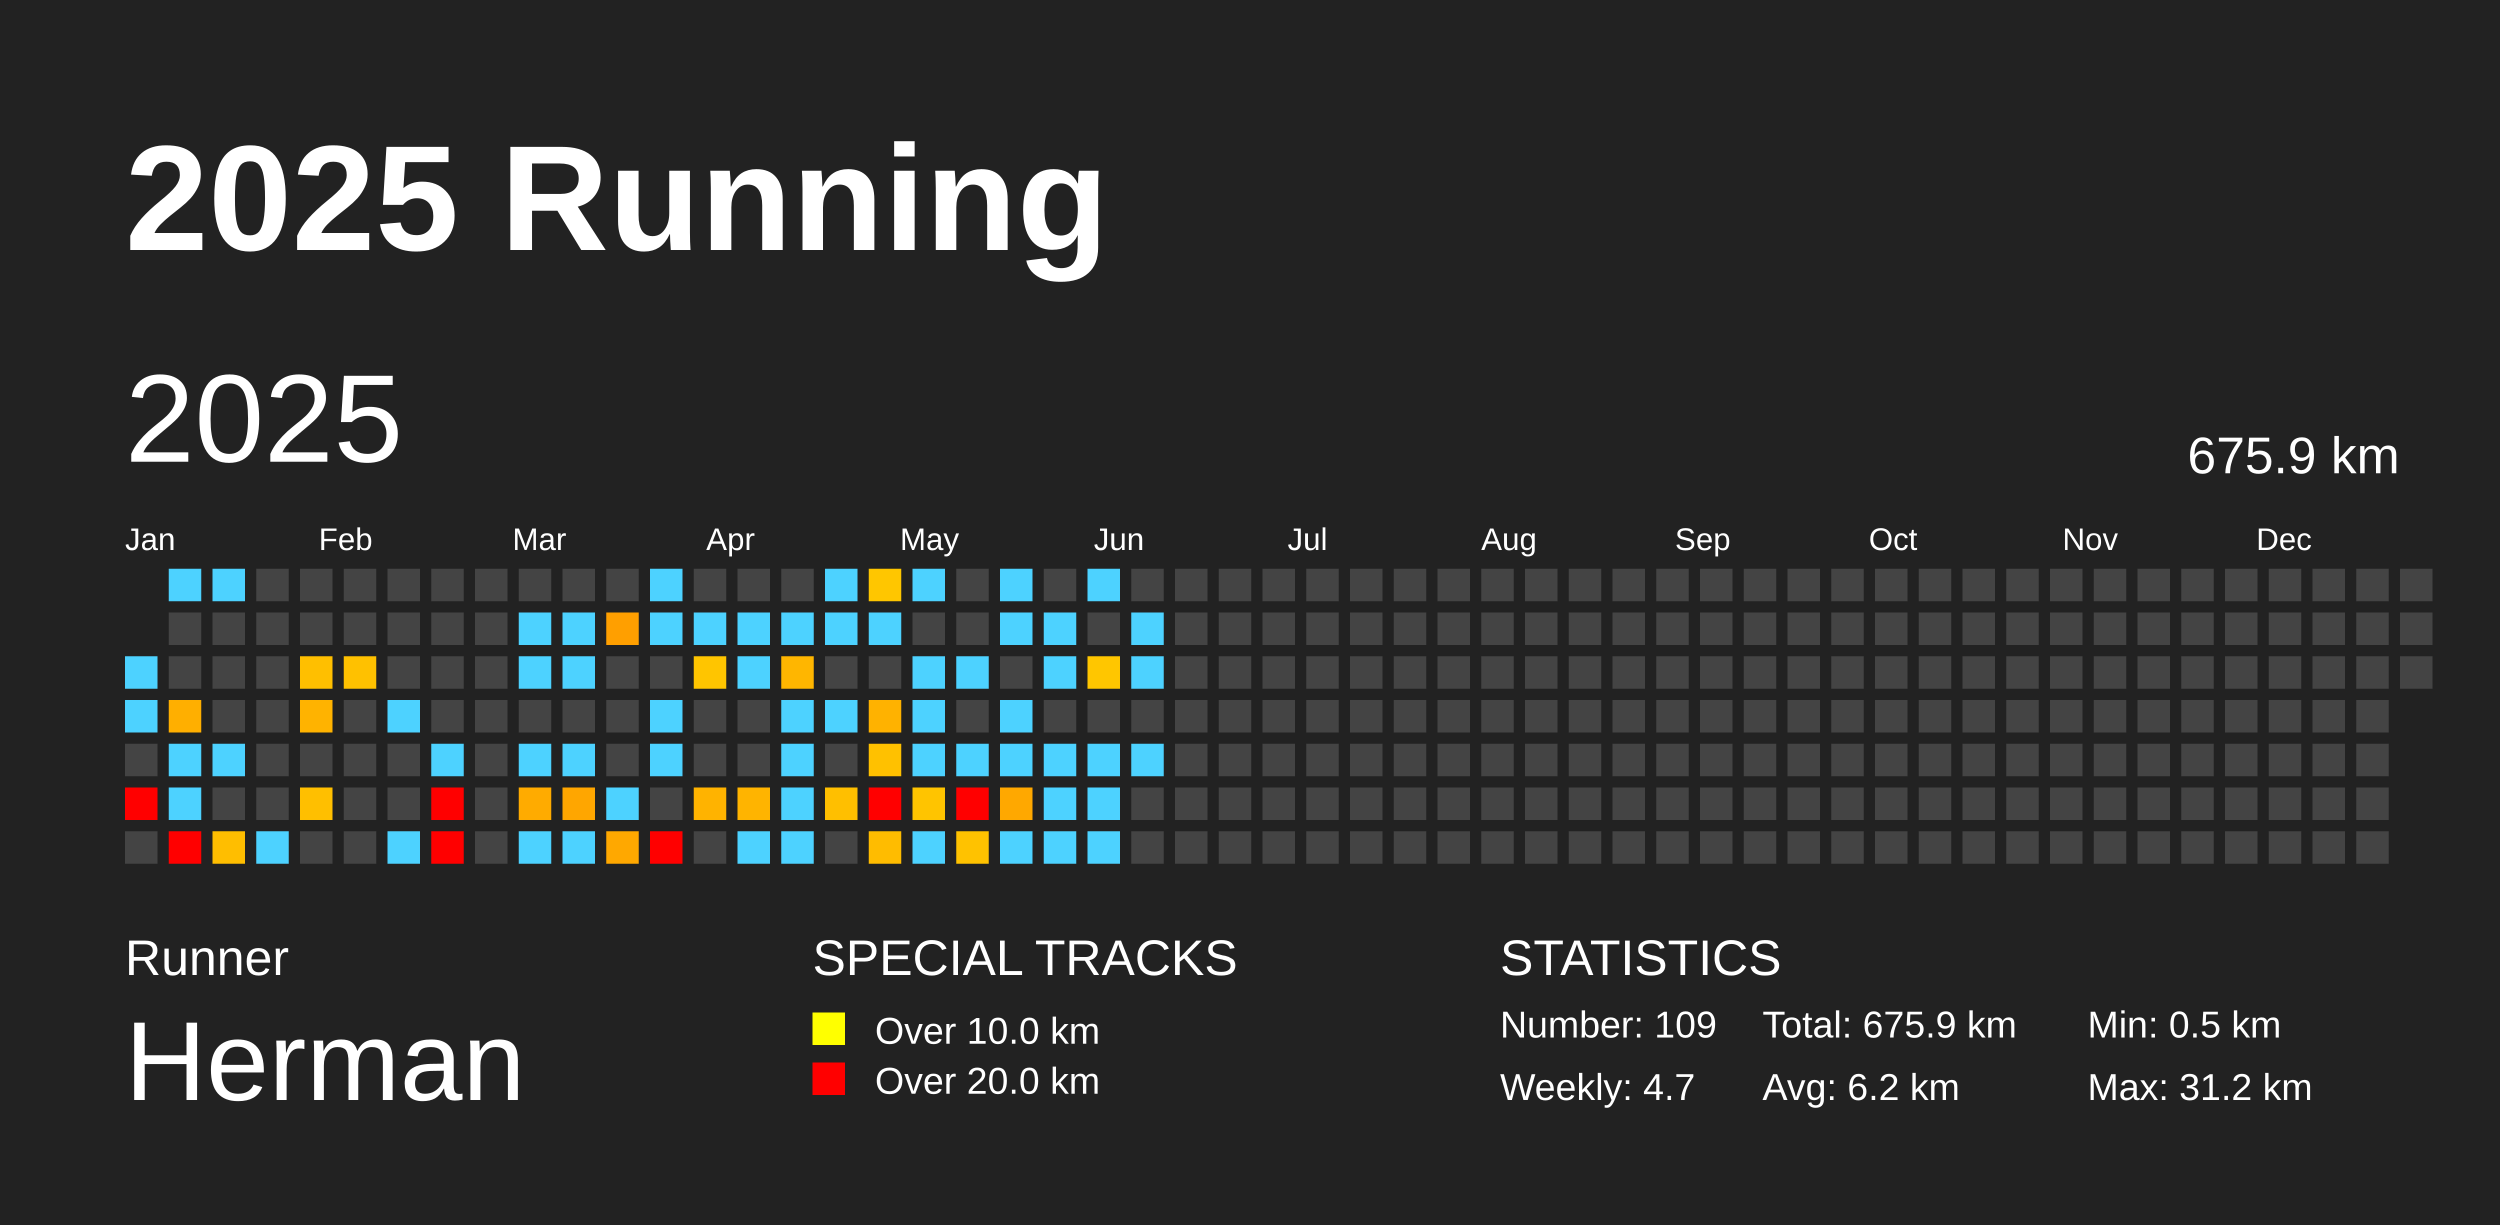
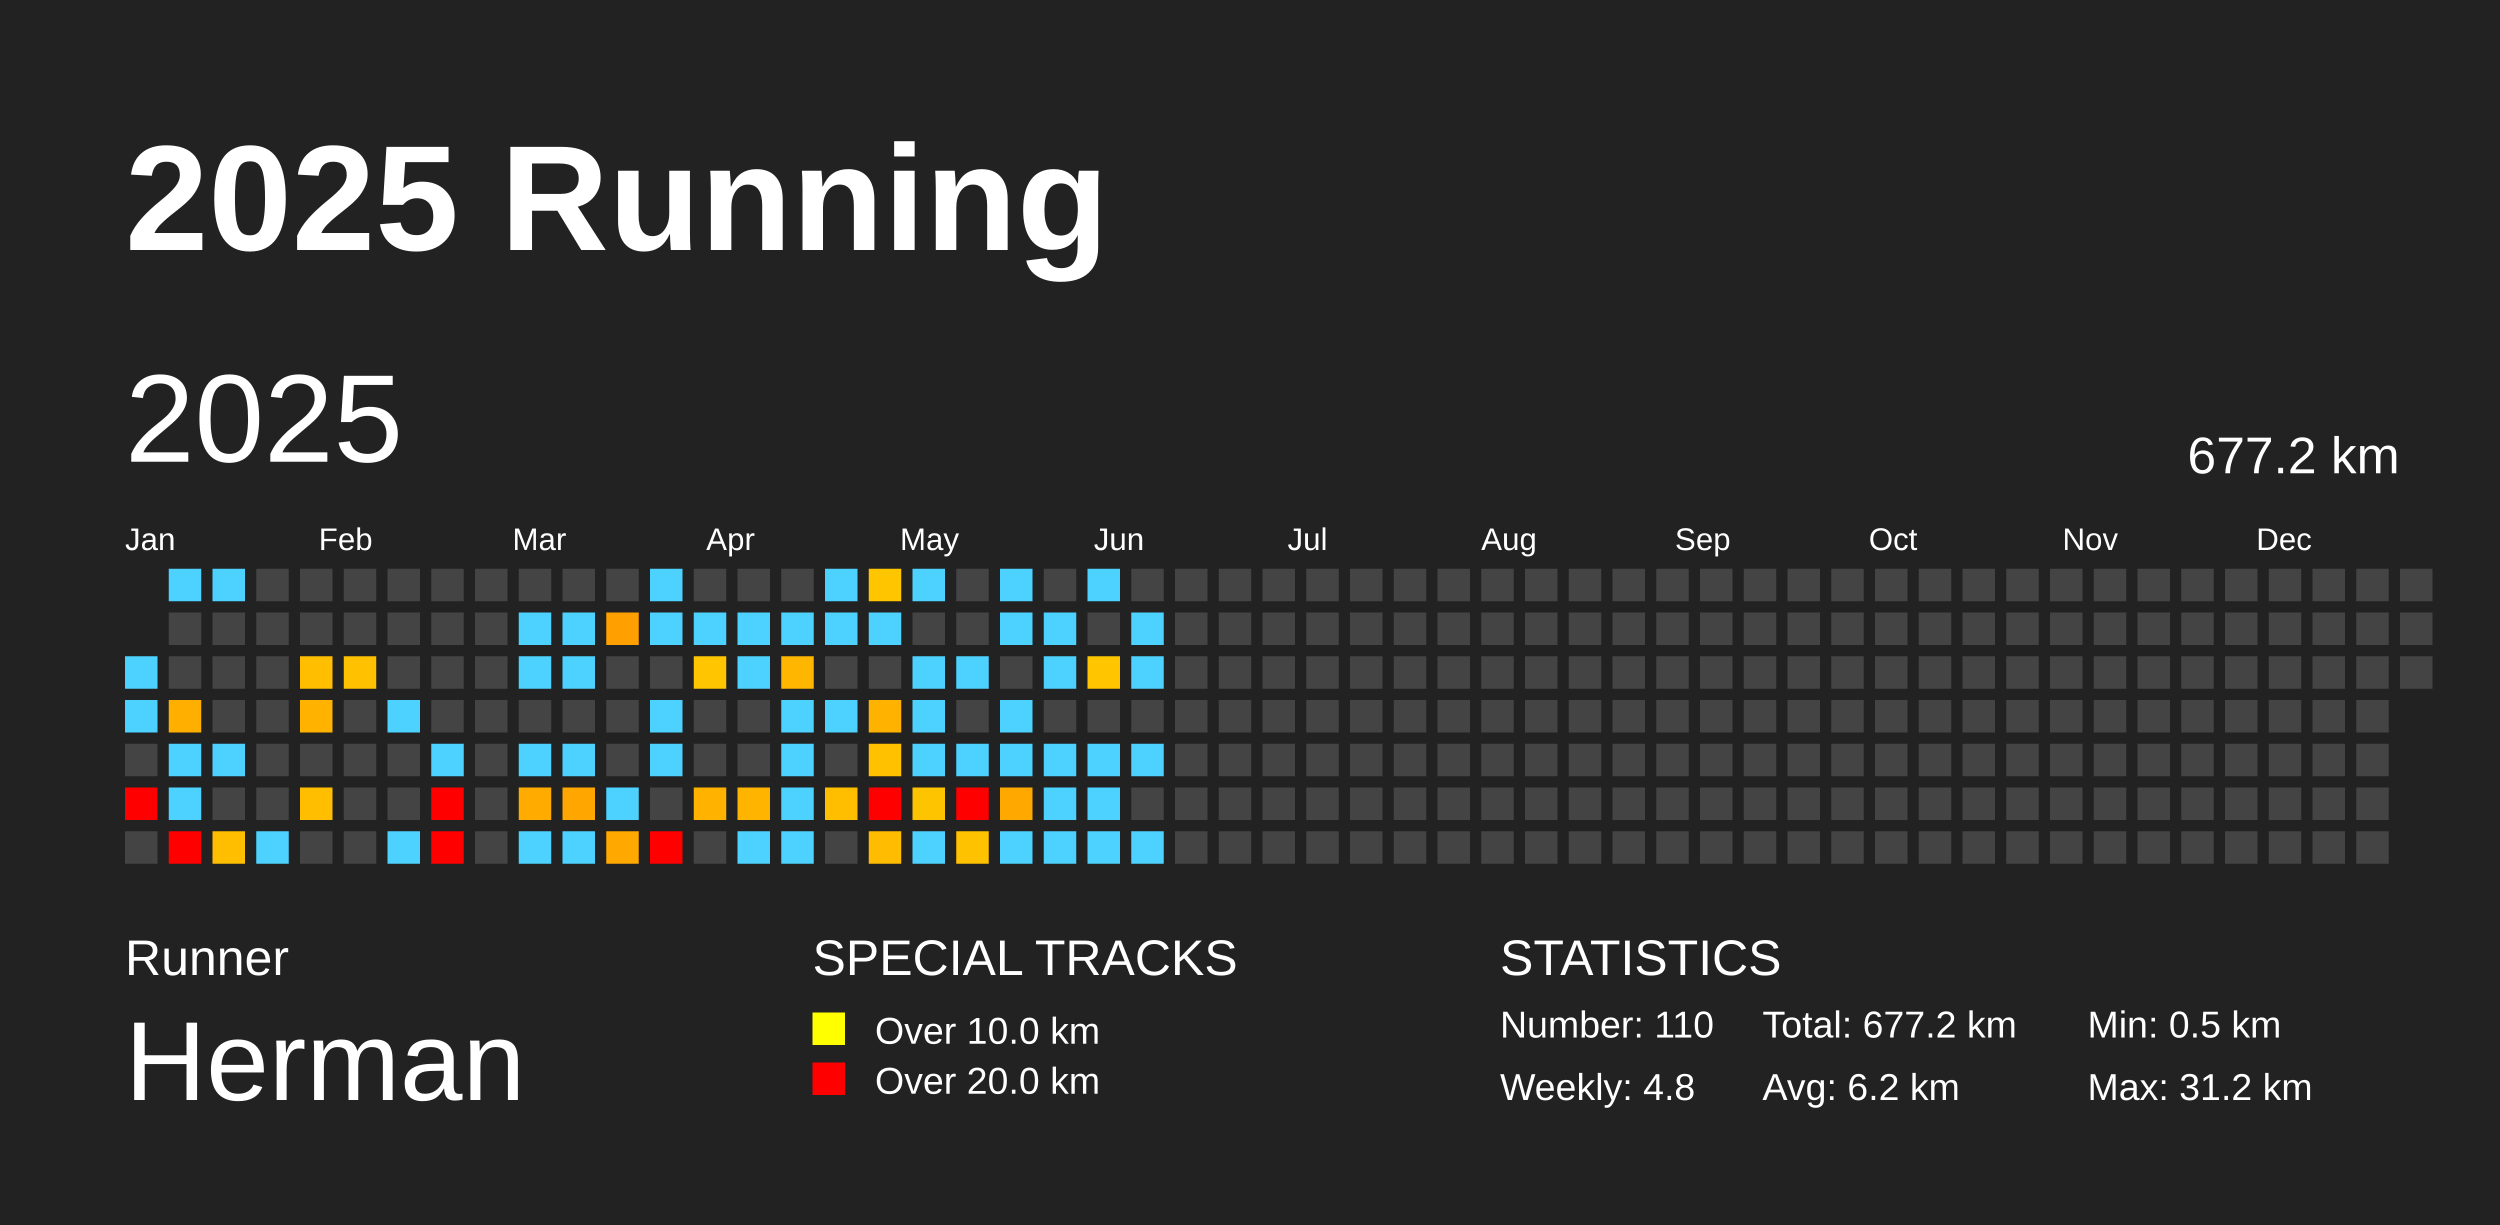
<svg xmlns="http://www.w3.org/2000/svg" baseProfile="full" height="98mm" version="1.1" viewBox="0,0,200,98" width="200mm">
  <defs />
  <rect fill="#222222" height="98" width="200" x="0" y="0" />
  <text fill="#FFFFFF" style="font-size:12px; font-family:Arial; font-weight:bold;" x="10" y="20">2025 Running</text>
  <text fill="#FFFFFF" style="font-size:4px; font-family:Arial" x="10" y="78">Runner</text>
  <text fill="#FFFFFF" style="font-size:9px; font-family:Arial" x="10" y="88">Herman</text>
  <text fill="#FFFFFF" style="font-size:4px; font-family:Arial" x="65" y="78">SPECIAL TRACKS</text>
  <rect fill="yellow" height="2.6" width="2.6" x="65" y="81" />
  <text fill="#FFFFFF" style="font-size:3px; font-family:Arial" x="70" y="83.5">Over 10.0 km</text>
  <rect fill="red" height="2.6" width="2.6" x="65" y="85" />
  <text fill="#FFFFFF" style="font-size:3px; font-family:Arial" x="70" y="87.5">Over 20.0 km</text>
  <text fill="#FFFFFF" style="font-size:4px; font-family:Arial" x="120" y="78">STATISTICS</text>
-   <text fill="#FFFFFF" style="font-size:3px; font-family:Arial" x="120" y="83">Number: 109</text>
-   <text fill="#FFFFFF" style="font-size:3px; font-family:Arial" x="120" y="88">Weekly: 4.7</text>
-   <text fill="#FFFFFF" style="font-size:3px; font-family:Arial" x="141" y="83">Total: 675.9 km</text>
+   <text fill="#FFFFFF" style="font-size:3px; font-family:Arial" x="120" y="83">Number: 110</text>
+   <text fill="#FFFFFF" style="font-size:3px; font-family:Arial" x="120" y="88">Weekly: 4.8</text>
+   <text fill="#FFFFFF" style="font-size:3px; font-family:Arial" x="141" y="83">Total: 677.2 km</text>
  <text fill="#FFFFFF" style="font-size:3px; font-family:Arial" x="141" y="88">Avg: 6.2 km</text>
  <text fill="#FFFFFF" style="font-size:3px; font-family:Arial" x="167" y="83">Min: 0.5 km</text>
  <text fill="#FFFFFF" style="font-size:3px; font-family:Arial" x="167" y="88">Max: 31.2 km</text>
  <text dominant-baseline="hanging" fill="#FFFFFF" style="font-size:10.0px; font-family:Arial;" x="10" y="30">2025</text>
-   <text dominant-baseline="hanging" fill="#FFFFFF" style="font-size:4.125px; font-family:Arial;" x="175" y="35">675.9 km</text>
+   <text dominant-baseline="hanging" fill="#FFFFFF" style="font-size:4.125px; font-family:Arial;" x="175" y="35">677.2 km</text>
  <text fill="#FFFFFF" style="font-size:2.5px; font-family:Arial" x="10.0" y="44">Jan</text>
  <text fill="#FFFFFF" style="font-size:2.5px; font-family:Arial" x="25.5" y="44">Feb</text>
  <text fill="#FFFFFF" style="font-size:2.5px; font-family:Arial" x="41.0" y="44">Mar</text>
  <text fill="#FFFFFF" style="font-size:2.5px; font-family:Arial" x="56.5" y="44">Apr</text>
  <text fill="#FFFFFF" style="font-size:2.5px; font-family:Arial" x="72.0" y="44">May</text>
  <text fill="#FFFFFF" style="font-size:2.5px; font-family:Arial" x="87.5" y="44">Jun</text>
  <text fill="#FFFFFF" style="font-size:2.5px; font-family:Arial" x="103.0" y="44">Jul</text>
  <text fill="#FFFFFF" style="font-size:2.5px; font-family:Arial" x="118.5" y="44">Aug</text>
  <text fill="#FFFFFF" style="font-size:2.5px; font-family:Arial" x="134.0" y="44">Sep</text>
  <text fill="#FFFFFF" style="font-size:2.5px; font-family:Arial" x="149.5" y="44">Oct</text>
  <text fill="#FFFFFF" style="font-size:2.5px; font-family:Arial" x="165.0" y="44">Nov</text>
  <text fill="#FFFFFF" style="font-size:2.5px; font-family:Arial" x="180.5" y="44">Dec</text>
  <rect fill="#4dd2ff" height="2.6" width="2.6" x="10.0" y="52.5" />
  <rect fill="#4dd2ff" height="2.6" width="2.6" x="10.0" y="56.0" />
  <rect fill="#444444" height="2.6" width="2.6" x="10.0" y="59.5" />
  <rect fill="red" height="2.6" width="2.6" x="10.0" y="63.0" />
  <rect fill="#444444" height="2.6" width="2.6" x="10.0" y="66.5" />
  <rect fill="#4dd2ff" height="2.6" width="2.6" x="13.5" y="45.5" />
  <rect fill="#444444" height="2.6" width="2.6" x="13.5" y="49.0" />
  <rect fill="#444444" height="2.6" width="2.6" x="13.5" y="52.5" />
  <rect fill="#ffaf00" height="2.6" width="2.6" x="13.5" y="56.0" />
  <rect fill="#4dd2ff" height="2.6" width="2.6" x="13.5" y="59.5" />
  <rect fill="#4dd2ff" height="2.6" width="2.6" x="13.5" y="63.0" />
  <rect fill="red" height="2.6" width="2.6" x="13.5" y="66.5" />
  <rect fill="#4dd2ff" height="2.6" width="2.6" x="17.0" y="45.5" />
  <rect fill="#444444" height="2.6" width="2.6" x="17.0" y="49.0" />
  <rect fill="#444444" height="2.6" width="2.6" x="17.0" y="52.5" />
  <rect fill="#444444" height="2.6" width="2.6" x="17.0" y="56.0" />
  <rect fill="#4dd2ff" height="2.6" width="2.6" x="17.0" y="59.5" />
  <rect fill="#444444" height="2.6" width="2.6" x="17.0" y="63.0" />
  <rect fill="#ffbe00" height="2.6" width="2.6" x="17.0" y="66.5" />
  <rect fill="#444444" height="2.6" width="2.6" x="20.5" y="45.5" />
  <rect fill="#444444" height="2.6" width="2.6" x="20.5" y="49.0" />
  <rect fill="#444444" height="2.6" width="2.6" x="20.5" y="52.5" />
  <rect fill="#444444" height="2.6" width="2.6" x="20.5" y="56.0" />
  <rect fill="#444444" height="2.6" width="2.6" x="20.5" y="59.5" />
  <rect fill="#444444" height="2.6" width="2.6" x="20.5" y="63.0" />
  <rect fill="#4dd2ff" height="2.6" width="2.6" x="20.5" y="66.5" />
  <rect fill="#444444" height="2.6" width="2.6" x="24.0" y="45.5" />
  <rect fill="#444444" height="2.6" width="2.6" x="24.0" y="49.0" />
  <rect fill="#ffbf00" height="2.6" width="2.6" x="24.0" y="52.5" />
  <rect fill="#ffb300" height="2.6" width="2.6" x="24.0" y="56.0" />
  <rect fill="#444444" height="2.6" width="2.6" x="24.0" y="59.5" />
  <rect fill="#ffbf00" height="2.6" width="2.6" x="24.0" y="63.0" />
  <rect fill="#444444" height="2.6" width="2.6" x="24.0" y="66.5" />
  <rect fill="#444444" height="2.6" width="2.6" x="27.5" y="45.5" />
  <rect fill="#444444" height="2.6" width="2.6" x="27.5" y="49.0" />
  <rect fill="#ffc100" height="2.6" width="2.6" x="27.5" y="52.5" />
  <rect fill="#444444" height="2.6" width="2.6" x="27.5" y="56.0" />
  <rect fill="#444444" height="2.6" width="2.6" x="27.5" y="59.5" />
  <rect fill="#444444" height="2.6" width="2.6" x="27.5" y="63.0" />
  <rect fill="#444444" height="2.6" width="2.6" x="27.5" y="66.5" />
  <rect fill="#444444" height="2.6" width="2.6" x="31.0" y="45.5" />
  <rect fill="#444444" height="2.6" width="2.6" x="31.0" y="49.0" />
  <rect fill="#444444" height="2.6" width="2.6" x="31.0" y="52.5" />
  <rect fill="#4dd2ff" height="2.6" width="2.6" x="31.0" y="56.0" />
  <rect fill="#444444" height="2.6" width="2.6" x="31.0" y="59.5" />
  <rect fill="#444444" height="2.6" width="2.6" x="31.0" y="63.0" />
  <rect fill="#4dd2ff" height="2.6" width="2.6" x="31.0" y="66.5" />
  <rect fill="#444444" height="2.6" width="2.6" x="34.5" y="45.5" />
  <rect fill="#444444" height="2.6" width="2.6" x="34.5" y="49.0" />
  <rect fill="#444444" height="2.6" width="2.6" x="34.5" y="52.5" />
  <rect fill="#444444" height="2.6" width="2.6" x="34.5" y="56.0" />
  <rect fill="#4dd2ff" height="2.6" width="2.6" x="34.5" y="59.5" />
  <rect fill="red" height="2.6" width="2.6" x="34.5" y="63.0" />
  <rect fill="red" height="2.6" width="2.6" x="34.5" y="66.5" />
  <rect fill="#444444" height="2.6" width="2.6" x="38.0" y="45.5" />
  <rect fill="#444444" height="2.6" width="2.6" x="38.0" y="49.0" />
  <rect fill="#444444" height="2.6" width="2.6" x="38.0" y="52.5" />
  <rect fill="#444444" height="2.6" width="2.6" x="38.0" y="56.0" />
  <rect fill="#444444" height="2.6" width="2.6" x="38.0" y="59.5" />
  <rect fill="#444444" height="2.6" width="2.6" x="38.0" y="63.0" />
  <rect fill="#444444" height="2.6" width="2.6" x="38.0" y="66.5" />
  <rect fill="#444444" height="2.6" width="2.6" x="41.5" y="45.5" />
  <rect fill="#4dd2ff" height="2.6" width="2.6" x="41.5" y="49.0" />
  <rect fill="#4dd2ff" height="2.6" width="2.6" x="41.5" y="52.5" />
  <rect fill="#444444" height="2.6" width="2.6" x="41.5" y="56.0" />
  <rect fill="#4dd2ff" height="2.6" width="2.6" x="41.5" y="59.5" />
  <rect fill="#ffab00" height="2.6" width="2.6" x="41.5" y="63.0" />
  <rect fill="#4dd2ff" height="2.6" width="2.6" x="41.5" y="66.5" />
  <rect fill="#444444" height="2.6" width="2.6" x="45.0" y="45.5" />
  <rect fill="#4dd2ff" height="2.6" width="2.6" x="45.0" y="49.0" />
  <rect fill="#4dd2ff" height="2.6" width="2.6" x="45.0" y="52.5" />
  <rect fill="#444444" height="2.6" width="2.6" x="45.0" y="56.0" />
  <rect fill="#4dd2ff" height="2.6" width="2.6" x="45.0" y="59.5" />
  <rect fill="#ffa600" height="2.6" width="2.6" x="45.0" y="63.0" />
  <rect fill="#4dd2ff" height="2.6" width="2.6" x="45.0" y="66.5" />
  <rect fill="#444444" height="2.6" width="2.6" x="48.5" y="45.5" />
  <rect fill="#ff9f00" height="2.6" width="2.6" x="48.5" y="49.0" />
  <rect fill="#444444" height="2.6" width="2.6" x="48.5" y="52.5" />
  <rect fill="#444444" height="2.6" width="2.6" x="48.5" y="56.0" />
  <rect fill="#444444" height="2.6" width="2.6" x="48.5" y="59.5" />
  <rect fill="#4dd2ff" height="2.6" width="2.6" x="48.5" y="63.0" />
  <rect fill="#ffa800" height="2.6" width="2.6" x="48.5" y="66.5" />
  <rect fill="#4dd2ff" height="2.6" width="2.6" x="52.0" y="45.5" />
  <rect fill="#4dd2ff" height="2.6" width="2.6" x="52.0" y="49.0" />
  <rect fill="#444444" height="2.6" width="2.6" x="52.0" y="52.5" />
  <rect fill="#4dd2ff" height="2.6" width="2.6" x="52.0" y="56.0" />
  <rect fill="#4dd2ff" height="2.6" width="2.6" x="52.0" y="59.5" />
  <rect fill="#444444" height="2.6" width="2.6" x="52.0" y="63.0" />
  <rect fill="red" height="2.6" width="2.6" x="52.0" y="66.5" />
  <rect fill="#444444" height="2.6" width="2.6" x="55.5" y="45.5" />
  <rect fill="#4dd2ff" height="2.6" width="2.6" x="55.5" y="49.0" />
  <rect fill="#ffc500" height="2.6" width="2.6" x="55.5" y="52.5" />
  <rect fill="#444444" height="2.6" width="2.6" x="55.5" y="56.0" />
  <rect fill="#444444" height="2.6" width="2.6" x="55.5" y="59.5" />
  <rect fill="#ffb300" height="2.6" width="2.6" x="55.5" y="63.0" />
  <rect fill="#444444" height="2.6" width="2.6" x="55.5" y="66.5" />
  <rect fill="#444444" height="2.6" width="2.6" x="59.0" y="45.5" />
  <rect fill="#4dd2ff" height="2.6" width="2.6" x="59.0" y="49.0" />
  <rect fill="#4dd2ff" height="2.6" width="2.6" x="59.0" y="52.5" />
  <rect fill="#444444" height="2.6" width="2.6" x="59.0" y="56.0" />
  <rect fill="#444444" height="2.6" width="2.6" x="59.0" y="59.5" />
  <rect fill="#ffb400" height="2.6" width="2.6" x="59.0" y="63.0" />
  <rect fill="#4dd2ff" height="2.6" width="2.6" x="59.0" y="66.5" />
  <rect fill="#444444" height="2.6" width="2.6" x="62.5" y="45.5" />
  <rect fill="#4dd2ff" height="2.6" width="2.6" x="62.5" y="49.0" />
  <rect fill="#ffb600" height="2.6" width="2.6" x="62.5" y="52.5" />
  <rect fill="#4dd2ff" height="2.6" width="2.6" x="62.5" y="56.0" />
  <rect fill="#4dd2ff" height="2.6" width="2.6" x="62.5" y="59.5" />
  <rect fill="#4dd2ff" height="2.6" width="2.6" x="62.5" y="63.0" />
  <rect fill="#4dd2ff" height="2.6" width="2.6" x="62.5" y="66.5" />
  <rect fill="#4dd2ff" height="2.6" width="2.6" x="66.0" y="45.5" />
  <rect fill="#4dd2ff" height="2.6" width="2.6" x="66.0" y="49.0" />
  <rect fill="#444444" height="2.6" width="2.6" x="66.0" y="52.5" />
  <rect fill="#4dd2ff" height="2.6" width="2.6" x="66.0" y="56.0" />
  <rect fill="#444444" height="2.6" width="2.6" x="66.0" y="59.5" />
  <rect fill="#ffbf00" height="2.6" width="2.6" x="66.0" y="63.0" />
  <rect fill="#444444" height="2.6" width="2.6" x="66.0" y="66.5" />
  <rect fill="#ffc600" height="2.6" width="2.6" x="69.5" y="45.5" />
  <rect fill="#4dd2ff" height="2.6" width="2.6" x="69.5" y="49.0" />
  <rect fill="#444444" height="2.6" width="2.6" x="69.5" y="52.5" />
  <rect fill="#ffb200" height="2.6" width="2.6" x="69.5" y="56.0" />
  <rect fill="#ffc100" height="2.6" width="2.6" x="69.5" y="59.5" />
  <rect fill="red" height="2.6" width="2.6" x="69.5" y="63.0" />
  <rect fill="#ffbc00" height="2.6" width="2.6" x="69.5" y="66.5" />
  <rect fill="#4dd2ff" height="2.6" width="2.6" x="73.0" y="45.5" />
  <rect fill="#444444" height="2.6" width="2.6" x="73.0" y="49.0" />
  <rect fill="#4dd2ff" height="2.6" width="2.6" x="73.0" y="52.5" />
  <rect fill="#4dd2ff" height="2.6" width="2.6" x="73.0" y="56.0" />
  <rect fill="#4dd2ff" height="2.6" width="2.6" x="73.0" y="59.5" />
  <rect fill="#ffc400" height="2.6" width="2.6" x="73.0" y="63.0" />
  <rect fill="#4dd2ff" height="2.6" width="2.6" x="73.0" y="66.5" />
  <rect fill="#444444" height="2.6" width="2.6" x="76.5" y="45.5" />
  <rect fill="#444444" height="2.6" width="2.6" x="76.5" y="49.0" />
  <rect fill="#4dd2ff" height="2.6" width="2.6" x="76.5" y="52.5" />
  <rect fill="#444444" height="2.6" width="2.6" x="76.5" y="56.0" />
  <rect fill="#4dd2ff" height="2.6" width="2.6" x="76.5" y="59.5" />
  <rect fill="red" height="2.6" width="2.6" x="76.5" y="63.0" />
  <rect fill="#ffc200" height="2.6" width="2.6" x="76.5" y="66.5" />
  <rect fill="#4dd2ff" height="2.6" width="2.6" x="80.0" y="45.5" />
  <rect fill="#4dd2ff" height="2.6" width="2.6" x="80.0" y="49.0" />
  <rect fill="#444444" height="2.6" width="2.6" x="80.0" y="52.5" />
  <rect fill="#4dd2ff" height="2.6" width="2.6" x="80.0" y="56.0" />
  <rect fill="#4dd2ff" height="2.6" width="2.6" x="80.0" y="59.5" />
  <rect fill="#ffa800" height="2.6" width="2.6" x="80.0" y="63.0" />
  <rect fill="#4dd2ff" height="2.6" width="2.6" x="80.0" y="66.5" />
  <rect fill="#444444" height="2.6" width="2.6" x="83.5" y="45.5" />
  <rect fill="#4dd2ff" height="2.6" width="2.6" x="83.5" y="49.0" />
  <rect fill="#4dd2ff" height="2.6" width="2.6" x="83.5" y="52.5" />
  <rect fill="#444444" height="2.6" width="2.6" x="83.5" y="56.0" />
  <rect fill="#4dd2ff" height="2.6" width="2.6" x="83.5" y="59.5" />
  <rect fill="#4dd2ff" height="2.6" width="2.6" x="83.5" y="63.0" />
  <rect fill="#4dd2ff" height="2.6" width="2.6" x="83.5" y="66.5" />
  <rect fill="#4dd2ff" height="2.6" width="2.6" x="87.0" y="45.5" />
  <rect fill="#444444" height="2.6" width="2.6" x="87.0" y="49.0" />
  <rect fill="#ffc600" height="2.6" width="2.6" x="87.0" y="52.5" />
  <rect fill="#444444" height="2.6" width="2.6" x="87.0" y="56.0" />
  <rect fill="#4dd2ff" height="2.6" width="2.6" x="87.0" y="59.5" />
  <rect fill="#4dd2ff" height="2.6" width="2.6" x="87.0" y="63.0" />
  <rect fill="#4dd2ff" height="2.6" width="2.6" x="87.0" y="66.5" />
  <rect fill="#444444" height="2.6" width="2.6" x="90.5" y="45.5" />
  <rect fill="#4dd2ff" height="2.6" width="2.6" x="90.5" y="49.0" />
  <rect fill="#4dd2ff" height="2.6" width="2.6" x="90.5" y="52.5" />
  <rect fill="#444444" height="2.6" width="2.6" x="90.5" y="56.0" />
  <rect fill="#4dd2ff" height="2.6" width="2.6" x="90.5" y="59.5" />
  <rect fill="#444444" height="2.6" width="2.6" x="90.5" y="63.0" />
-   <rect fill="#444444" height="2.6" width="2.6" x="90.5" y="66.5" />
+   <rect fill="#4dd2ff" height="2.6" width="2.6" x="90.5" y="66.5" />
  <rect fill="#444444" height="2.6" width="2.6" x="94.0" y="45.5" />
  <rect fill="#444444" height="2.6" width="2.6" x="94.0" y="49.0" />
  <rect fill="#444444" height="2.6" width="2.6" x="94.0" y="52.5" />
  <rect fill="#444444" height="2.6" width="2.6" x="94.0" y="56.0" />
  <rect fill="#444444" height="2.6" width="2.6" x="94.0" y="59.5" />
  <rect fill="#444444" height="2.6" width="2.6" x="94.0" y="63.0" />
  <rect fill="#444444" height="2.6" width="2.6" x="94.0" y="66.5" />
  <rect fill="#444444" height="2.6" width="2.6" x="97.5" y="45.5" />
  <rect fill="#444444" height="2.6" width="2.6" x="97.5" y="49.0" />
  <rect fill="#444444" height="2.6" width="2.6" x="97.5" y="52.5" />
  <rect fill="#444444" height="2.6" width="2.6" x="97.5" y="56.0" />
  <rect fill="#444444" height="2.6" width="2.6" x="97.5" y="59.5" />
  <rect fill="#444444" height="2.6" width="2.6" x="97.5" y="63.0" />
  <rect fill="#444444" height="2.6" width="2.6" x="97.5" y="66.5" />
  <rect fill="#444444" height="2.6" width="2.6" x="101.0" y="45.5" />
  <rect fill="#444444" height="2.6" width="2.6" x="101.0" y="49.0" />
  <rect fill="#444444" height="2.6" width="2.6" x="101.0" y="52.5" />
  <rect fill="#444444" height="2.6" width="2.6" x="101.0" y="56.0" />
  <rect fill="#444444" height="2.6" width="2.6" x="101.0" y="59.5" />
  <rect fill="#444444" height="2.6" width="2.6" x="101.0" y="63.0" />
  <rect fill="#444444" height="2.6" width="2.6" x="101.0" y="66.5" />
  <rect fill="#444444" height="2.6" width="2.6" x="104.5" y="45.5" />
  <rect fill="#444444" height="2.6" width="2.6" x="104.5" y="49.0" />
  <rect fill="#444444" height="2.6" width="2.6" x="104.5" y="52.5" />
  <rect fill="#444444" height="2.6" width="2.6" x="104.5" y="56.0" />
  <rect fill="#444444" height="2.6" width="2.6" x="104.5" y="59.5" />
  <rect fill="#444444" height="2.6" width="2.6" x="104.5" y="63.0" />
  <rect fill="#444444" height="2.6" width="2.6" x="104.5" y="66.5" />
  <rect fill="#444444" height="2.6" width="2.6" x="108.0" y="45.5" />
  <rect fill="#444444" height="2.6" width="2.6" x="108.0" y="49.0" />
  <rect fill="#444444" height="2.6" width="2.6" x="108.0" y="52.5" />
  <rect fill="#444444" height="2.6" width="2.6" x="108.0" y="56.0" />
  <rect fill="#444444" height="2.6" width="2.6" x="108.0" y="59.5" />
  <rect fill="#444444" height="2.6" width="2.6" x="108.0" y="63.0" />
  <rect fill="#444444" height="2.6" width="2.6" x="108.0" y="66.5" />
  <rect fill="#444444" height="2.6" width="2.6" x="111.5" y="45.5" />
  <rect fill="#444444" height="2.6" width="2.6" x="111.5" y="49.0" />
  <rect fill="#444444" height="2.6" width="2.6" x="111.5" y="52.5" />
  <rect fill="#444444" height="2.6" width="2.6" x="111.5" y="56.0" />
  <rect fill="#444444" height="2.6" width="2.6" x="111.5" y="59.5" />
  <rect fill="#444444" height="2.6" width="2.6" x="111.5" y="63.0" />
  <rect fill="#444444" height="2.6" width="2.6" x="111.5" y="66.5" />
  <rect fill="#444444" height="2.6" width="2.6" x="115.0" y="45.5" />
  <rect fill="#444444" height="2.6" width="2.6" x="115.0" y="49.0" />
  <rect fill="#444444" height="2.6" width="2.6" x="115.0" y="52.5" />
  <rect fill="#444444" height="2.6" width="2.6" x="115.0" y="56.0" />
  <rect fill="#444444" height="2.6" width="2.6" x="115.0" y="59.5" />
  <rect fill="#444444" height="2.6" width="2.6" x="115.0" y="63.0" />
  <rect fill="#444444" height="2.6" width="2.6" x="115.0" y="66.5" />
  <rect fill="#444444" height="2.6" width="2.6" x="118.5" y="45.5" />
  <rect fill="#444444" height="2.6" width="2.6" x="118.5" y="49.0" />
  <rect fill="#444444" height="2.6" width="2.6" x="118.5" y="52.5" />
  <rect fill="#444444" height="2.6" width="2.6" x="118.5" y="56.0" />
  <rect fill="#444444" height="2.6" width="2.6" x="118.5" y="59.5" />
  <rect fill="#444444" height="2.6" width="2.6" x="118.5" y="63.0" />
  <rect fill="#444444" height="2.6" width="2.6" x="118.5" y="66.5" />
  <rect fill="#444444" height="2.6" width="2.6" x="122.0" y="45.5" />
  <rect fill="#444444" height="2.6" width="2.6" x="122.0" y="49.0" />
  <rect fill="#444444" height="2.6" width="2.6" x="122.0" y="52.5" />
  <rect fill="#444444" height="2.6" width="2.6" x="122.0" y="56.0" />
  <rect fill="#444444" height="2.6" width="2.6" x="122.0" y="59.5" />
  <rect fill="#444444" height="2.6" width="2.6" x="122.0" y="63.0" />
  <rect fill="#444444" height="2.6" width="2.6" x="122.0" y="66.5" />
  <rect fill="#444444" height="2.6" width="2.6" x="125.5" y="45.5" />
  <rect fill="#444444" height="2.6" width="2.6" x="125.5" y="49.0" />
  <rect fill="#444444" height="2.6" width="2.6" x="125.5" y="52.5" />
  <rect fill="#444444" height="2.6" width="2.6" x="125.5" y="56.0" />
  <rect fill="#444444" height="2.6" width="2.6" x="125.5" y="59.5" />
  <rect fill="#444444" height="2.6" width="2.6" x="125.5" y="63.0" />
  <rect fill="#444444" height="2.6" width="2.6" x="125.5" y="66.5" />
  <rect fill="#444444" height="2.6" width="2.6" x="129.0" y="45.5" />
  <rect fill="#444444" height="2.6" width="2.6" x="129.0" y="49.0" />
  <rect fill="#444444" height="2.6" width="2.6" x="129.0" y="52.5" />
  <rect fill="#444444" height="2.6" width="2.6" x="129.0" y="56.0" />
  <rect fill="#444444" height="2.6" width="2.6" x="129.0" y="59.5" />
  <rect fill="#444444" height="2.6" width="2.6" x="129.0" y="63.0" />
  <rect fill="#444444" height="2.6" width="2.6" x="129.0" y="66.5" />
  <rect fill="#444444" height="2.6" width="2.6" x="132.5" y="45.5" />
  <rect fill="#444444" height="2.6" width="2.6" x="132.5" y="49.0" />
  <rect fill="#444444" height="2.6" width="2.6" x="132.5" y="52.5" />
  <rect fill="#444444" height="2.6" width="2.6" x="132.5" y="56.0" />
  <rect fill="#444444" height="2.6" width="2.6" x="132.5" y="59.5" />
  <rect fill="#444444" height="2.6" width="2.6" x="132.5" y="63.0" />
  <rect fill="#444444" height="2.6" width="2.6" x="132.5" y="66.5" />
  <rect fill="#444444" height="2.6" width="2.6" x="136.0" y="45.5" />
  <rect fill="#444444" height="2.6" width="2.6" x="136.0" y="49.0" />
  <rect fill="#444444" height="2.6" width="2.6" x="136.0" y="52.5" />
  <rect fill="#444444" height="2.6" width="2.6" x="136.0" y="56.0" />
  <rect fill="#444444" height="2.6" width="2.6" x="136.0" y="59.5" />
  <rect fill="#444444" height="2.6" width="2.6" x="136.0" y="63.0" />
  <rect fill="#444444" height="2.6" width="2.6" x="136.0" y="66.5" />
  <rect fill="#444444" height="2.6" width="2.6" x="139.5" y="45.5" />
  <rect fill="#444444" height="2.6" width="2.6" x="139.5" y="49.0" />
  <rect fill="#444444" height="2.6" width="2.6" x="139.5" y="52.5" />
  <rect fill="#444444" height="2.6" width="2.6" x="139.5" y="56.0" />
  <rect fill="#444444" height="2.6" width="2.6" x="139.5" y="59.5" />
  <rect fill="#444444" height="2.6" width="2.6" x="139.5" y="63.0" />
  <rect fill="#444444" height="2.6" width="2.6" x="139.5" y="66.5" />
  <rect fill="#444444" height="2.6" width="2.6" x="143.0" y="45.5" />
  <rect fill="#444444" height="2.6" width="2.6" x="143.0" y="49.0" />
  <rect fill="#444444" height="2.6" width="2.6" x="143.0" y="52.5" />
  <rect fill="#444444" height="2.6" width="2.6" x="143.0" y="56.0" />
  <rect fill="#444444" height="2.6" width="2.6" x="143.0" y="59.5" />
  <rect fill="#444444" height="2.6" width="2.6" x="143.0" y="63.0" />
  <rect fill="#444444" height="2.6" width="2.6" x="143.0" y="66.5" />
  <rect fill="#444444" height="2.6" width="2.6" x="146.5" y="45.5" />
  <rect fill="#444444" height="2.6" width="2.6" x="146.5" y="49.0" />
  <rect fill="#444444" height="2.6" width="2.6" x="146.5" y="52.5" />
  <rect fill="#444444" height="2.6" width="2.6" x="146.5" y="56.0" />
  <rect fill="#444444" height="2.6" width="2.6" x="146.5" y="59.5" />
  <rect fill="#444444" height="2.6" width="2.6" x="146.5" y="63.0" />
  <rect fill="#444444" height="2.6" width="2.6" x="146.5" y="66.5" />
  <rect fill="#444444" height="2.6" width="2.6" x="150.0" y="45.5" />
  <rect fill="#444444" height="2.6" width="2.6" x="150.0" y="49.0" />
  <rect fill="#444444" height="2.6" width="2.6" x="150.0" y="52.5" />
  <rect fill="#444444" height="2.6" width="2.6" x="150.0" y="56.0" />
  <rect fill="#444444" height="2.6" width="2.6" x="150.0" y="59.5" />
  <rect fill="#444444" height="2.6" width="2.6" x="150.0" y="63.0" />
  <rect fill="#444444" height="2.6" width="2.6" x="150.0" y="66.5" />
  <rect fill="#444444" height="2.6" width="2.6" x="153.5" y="45.5" />
  <rect fill="#444444" height="2.6" width="2.6" x="153.5" y="49.0" />
  <rect fill="#444444" height="2.6" width="2.6" x="153.5" y="52.5" />
  <rect fill="#444444" height="2.6" width="2.6" x="153.5" y="56.0" />
  <rect fill="#444444" height="2.6" width="2.6" x="153.5" y="59.5" />
  <rect fill="#444444" height="2.6" width="2.6" x="153.5" y="63.0" />
  <rect fill="#444444" height="2.6" width="2.6" x="153.5" y="66.5" />
  <rect fill="#444444" height="2.6" width="2.6" x="157.0" y="45.5" />
  <rect fill="#444444" height="2.6" width="2.6" x="157.0" y="49.0" />
  <rect fill="#444444" height="2.6" width="2.6" x="157.0" y="52.5" />
  <rect fill="#444444" height="2.6" width="2.6" x="157.0" y="56.0" />
  <rect fill="#444444" height="2.6" width="2.6" x="157.0" y="59.5" />
  <rect fill="#444444" height="2.6" width="2.6" x="157.0" y="63.0" />
  <rect fill="#444444" height="2.6" width="2.6" x="157.0" y="66.5" />
  <rect fill="#444444" height="2.6" width="2.6" x="160.5" y="45.5" />
  <rect fill="#444444" height="2.6" width="2.6" x="160.5" y="49.0" />
  <rect fill="#444444" height="2.6" width="2.6" x="160.5" y="52.5" />
  <rect fill="#444444" height="2.6" width="2.6" x="160.5" y="56.0" />
  <rect fill="#444444" height="2.6" width="2.6" x="160.5" y="59.5" />
  <rect fill="#444444" height="2.6" width="2.6" x="160.5" y="63.0" />
  <rect fill="#444444" height="2.6" width="2.6" x="160.5" y="66.5" />
  <rect fill="#444444" height="2.6" width="2.6" x="164.0" y="45.5" />
  <rect fill="#444444" height="2.6" width="2.6" x="164.0" y="49.0" />
  <rect fill="#444444" height="2.6" width="2.6" x="164.0" y="52.5" />
  <rect fill="#444444" height="2.6" width="2.6" x="164.0" y="56.0" />
  <rect fill="#444444" height="2.6" width="2.6" x="164.0" y="59.5" />
  <rect fill="#444444" height="2.6" width="2.6" x="164.0" y="63.0" />
  <rect fill="#444444" height="2.6" width="2.6" x="164.0" y="66.5" />
  <rect fill="#444444" height="2.6" width="2.6" x="167.5" y="45.5" />
  <rect fill="#444444" height="2.6" width="2.6" x="167.5" y="49.0" />
  <rect fill="#444444" height="2.6" width="2.6" x="167.5" y="52.5" />
  <rect fill="#444444" height="2.6" width="2.6" x="167.5" y="56.0" />
  <rect fill="#444444" height="2.6" width="2.6" x="167.5" y="59.5" />
  <rect fill="#444444" height="2.6" width="2.6" x="167.5" y="63.0" />
  <rect fill="#444444" height="2.6" width="2.6" x="167.5" y="66.5" />
  <rect fill="#444444" height="2.6" width="2.6" x="171.0" y="45.5" />
  <rect fill="#444444" height="2.6" width="2.6" x="171.0" y="49.0" />
  <rect fill="#444444" height="2.6" width="2.6" x="171.0" y="52.5" />
  <rect fill="#444444" height="2.6" width="2.6" x="171.0" y="56.0" />
  <rect fill="#444444" height="2.6" width="2.6" x="171.0" y="59.5" />
  <rect fill="#444444" height="2.6" width="2.6" x="171.0" y="63.0" />
  <rect fill="#444444" height="2.6" width="2.6" x="171.0" y="66.5" />
  <rect fill="#444444" height="2.6" width="2.6" x="174.5" y="45.5" />
  <rect fill="#444444" height="2.6" width="2.6" x="174.5" y="49.0" />
  <rect fill="#444444" height="2.6" width="2.6" x="174.5" y="52.5" />
  <rect fill="#444444" height="2.6" width="2.6" x="174.5" y="56.0" />
  <rect fill="#444444" height="2.6" width="2.6" x="174.5" y="59.5" />
  <rect fill="#444444" height="2.6" width="2.6" x="174.5" y="63.0" />
  <rect fill="#444444" height="2.6" width="2.6" x="174.5" y="66.5" />
  <rect fill="#444444" height="2.6" width="2.6" x="178.0" y="45.5" />
  <rect fill="#444444" height="2.6" width="2.6" x="178.0" y="49.0" />
  <rect fill="#444444" height="2.6" width="2.6" x="178.0" y="52.5" />
  <rect fill="#444444" height="2.6" width="2.6" x="178.0" y="56.0" />
  <rect fill="#444444" height="2.6" width="2.6" x="178.0" y="59.5" />
  <rect fill="#444444" height="2.6" width="2.6" x="178.0" y="63.0" />
  <rect fill="#444444" height="2.6" width="2.6" x="178.0" y="66.5" />
  <rect fill="#444444" height="2.6" width="2.6" x="181.5" y="45.5" />
  <rect fill="#444444" height="2.6" width="2.6" x="181.5" y="49.0" />
  <rect fill="#444444" height="2.6" width="2.6" x="181.5" y="52.5" />
  <rect fill="#444444" height="2.6" width="2.6" x="181.5" y="56.0" />
  <rect fill="#444444" height="2.6" width="2.6" x="181.5" y="59.5" />
  <rect fill="#444444" height="2.6" width="2.6" x="181.5" y="63.0" />
  <rect fill="#444444" height="2.6" width="2.6" x="181.5" y="66.5" />
  <rect fill="#444444" height="2.6" width="2.6" x="185.0" y="45.5" />
  <rect fill="#444444" height="2.6" width="2.6" x="185.0" y="49.0" />
  <rect fill="#444444" height="2.6" width="2.6" x="185.0" y="52.5" />
  <rect fill="#444444" height="2.6" width="2.6" x="185.0" y="56.0" />
  <rect fill="#444444" height="2.6" width="2.6" x="185.0" y="59.5" />
  <rect fill="#444444" height="2.6" width="2.6" x="185.0" y="63.0" />
  <rect fill="#444444" height="2.6" width="2.6" x="185.0" y="66.5" />
  <rect fill="#444444" height="2.6" width="2.6" x="188.5" y="45.5" />
  <rect fill="#444444" height="2.6" width="2.6" x="188.5" y="49.0" />
  <rect fill="#444444" height="2.6" width="2.6" x="188.5" y="52.5" />
  <rect fill="#444444" height="2.6" width="2.6" x="188.5" y="56.0" />
  <rect fill="#444444" height="2.6" width="2.6" x="188.5" y="59.5" />
  <rect fill="#444444" height="2.6" width="2.6" x="188.5" y="63.0" />
  <rect fill="#444444" height="2.6" width="2.6" x="188.5" y="66.5" />
  <rect fill="#444444" height="2.6" width="2.6" x="192.0" y="45.5" />
  <rect fill="#444444" height="2.6" width="2.6" x="192.0" y="49.0" />
  <rect fill="#444444" height="2.6" width="2.6" x="192.0" y="52.5" />
</svg>
